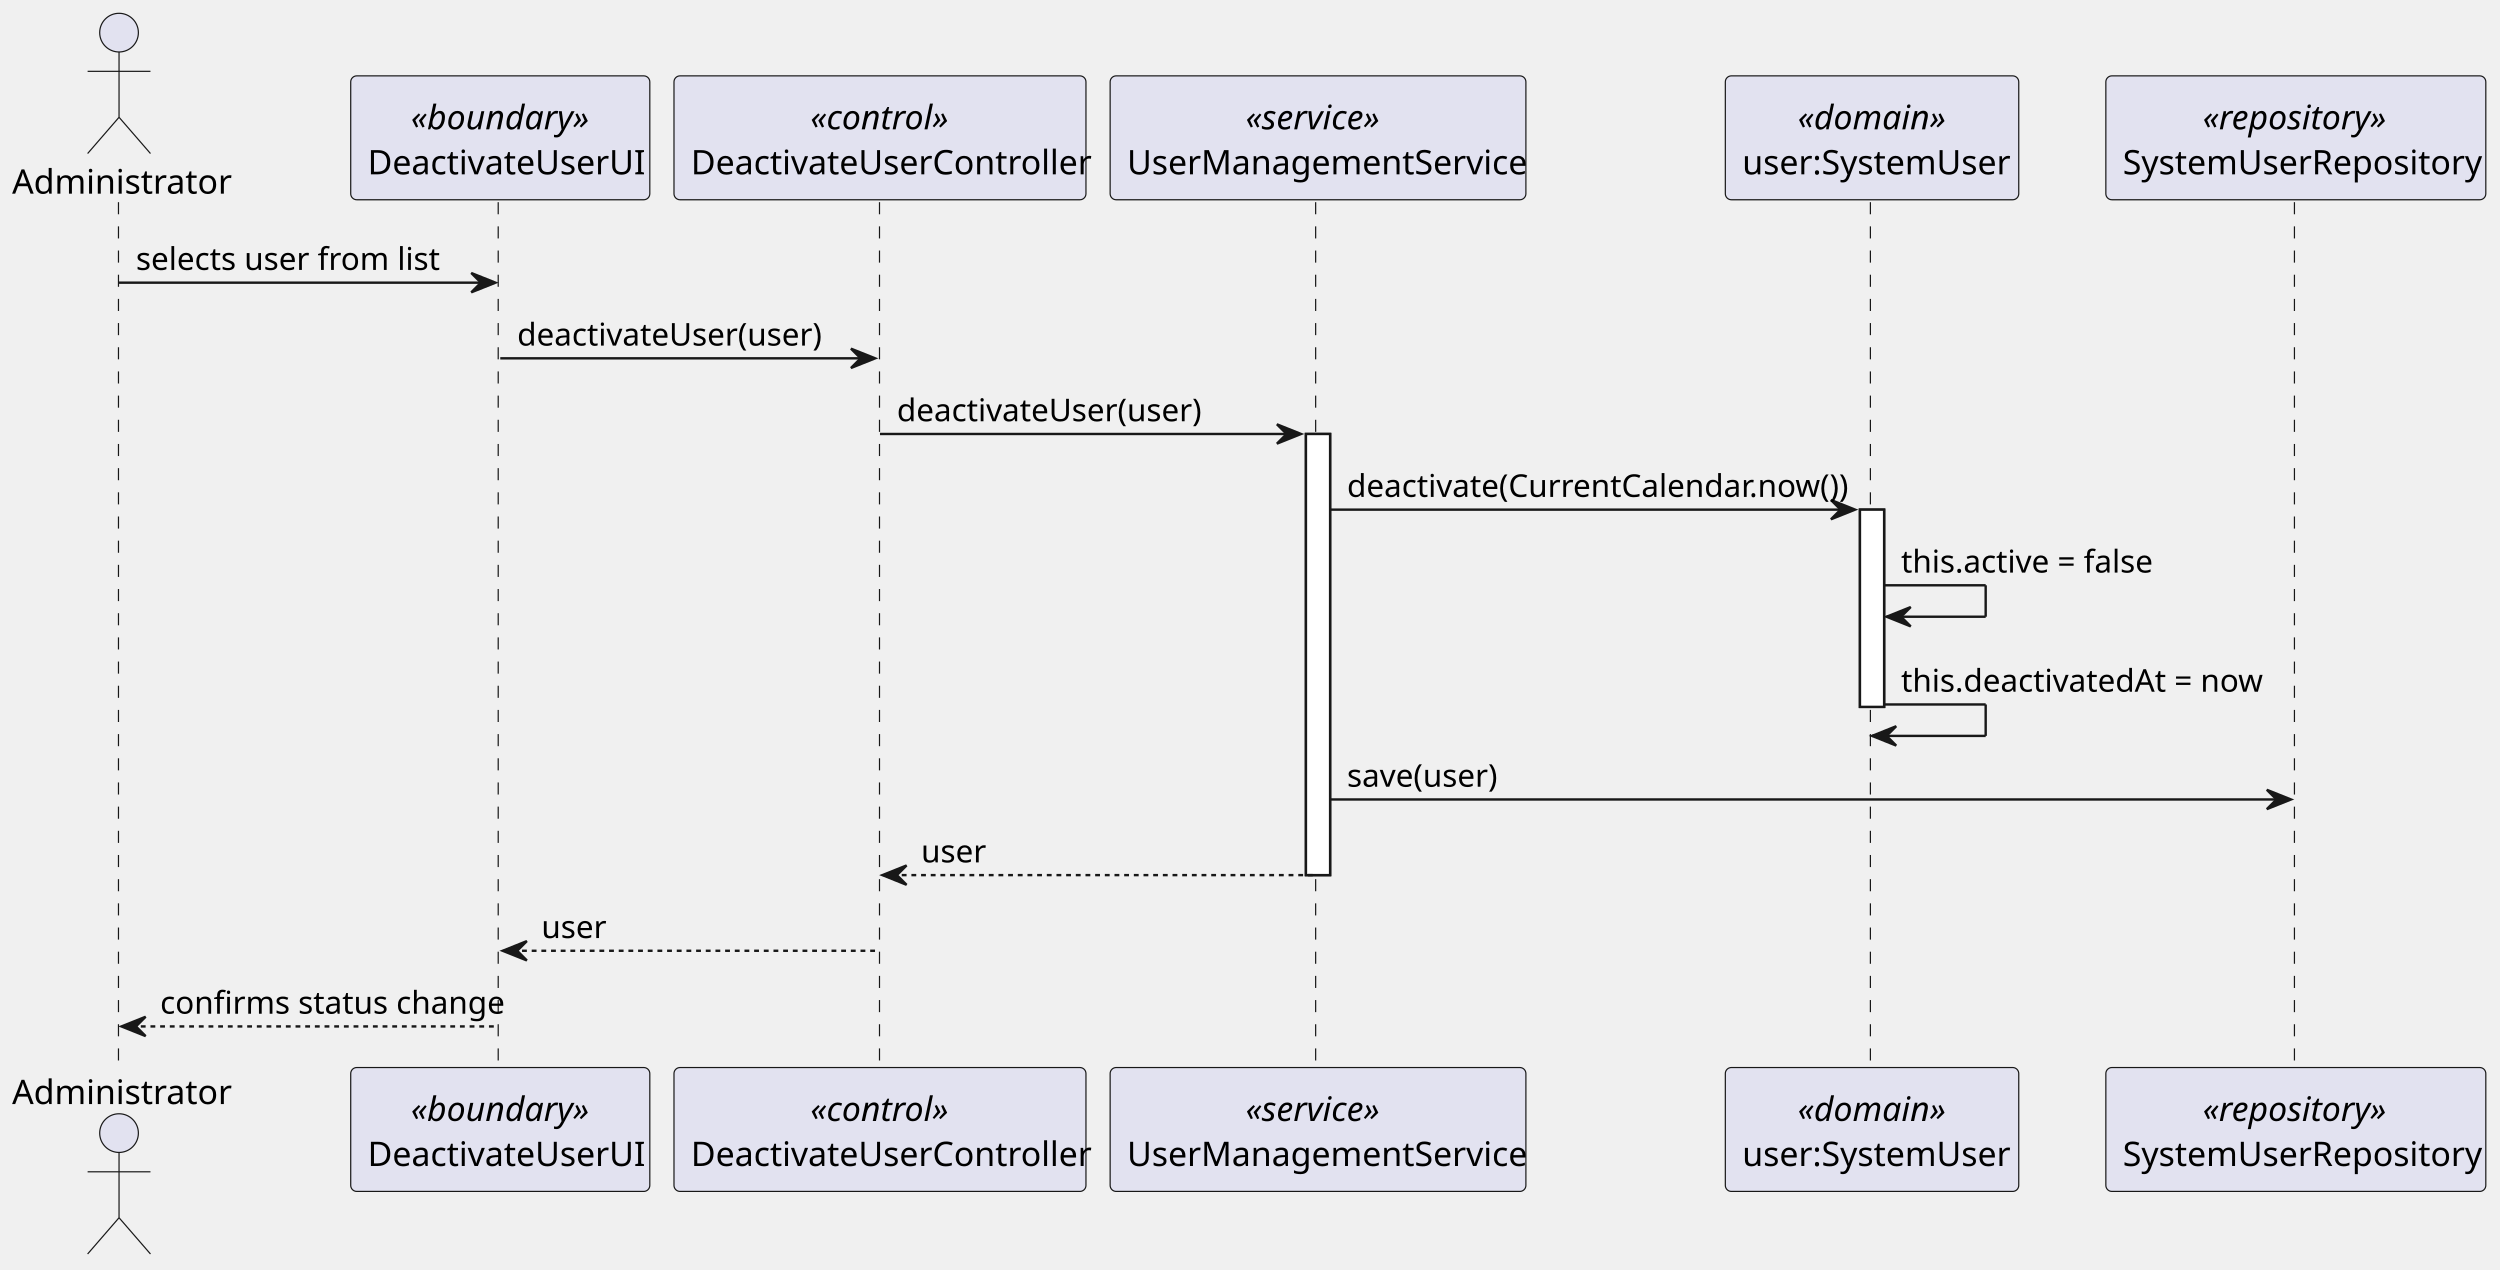
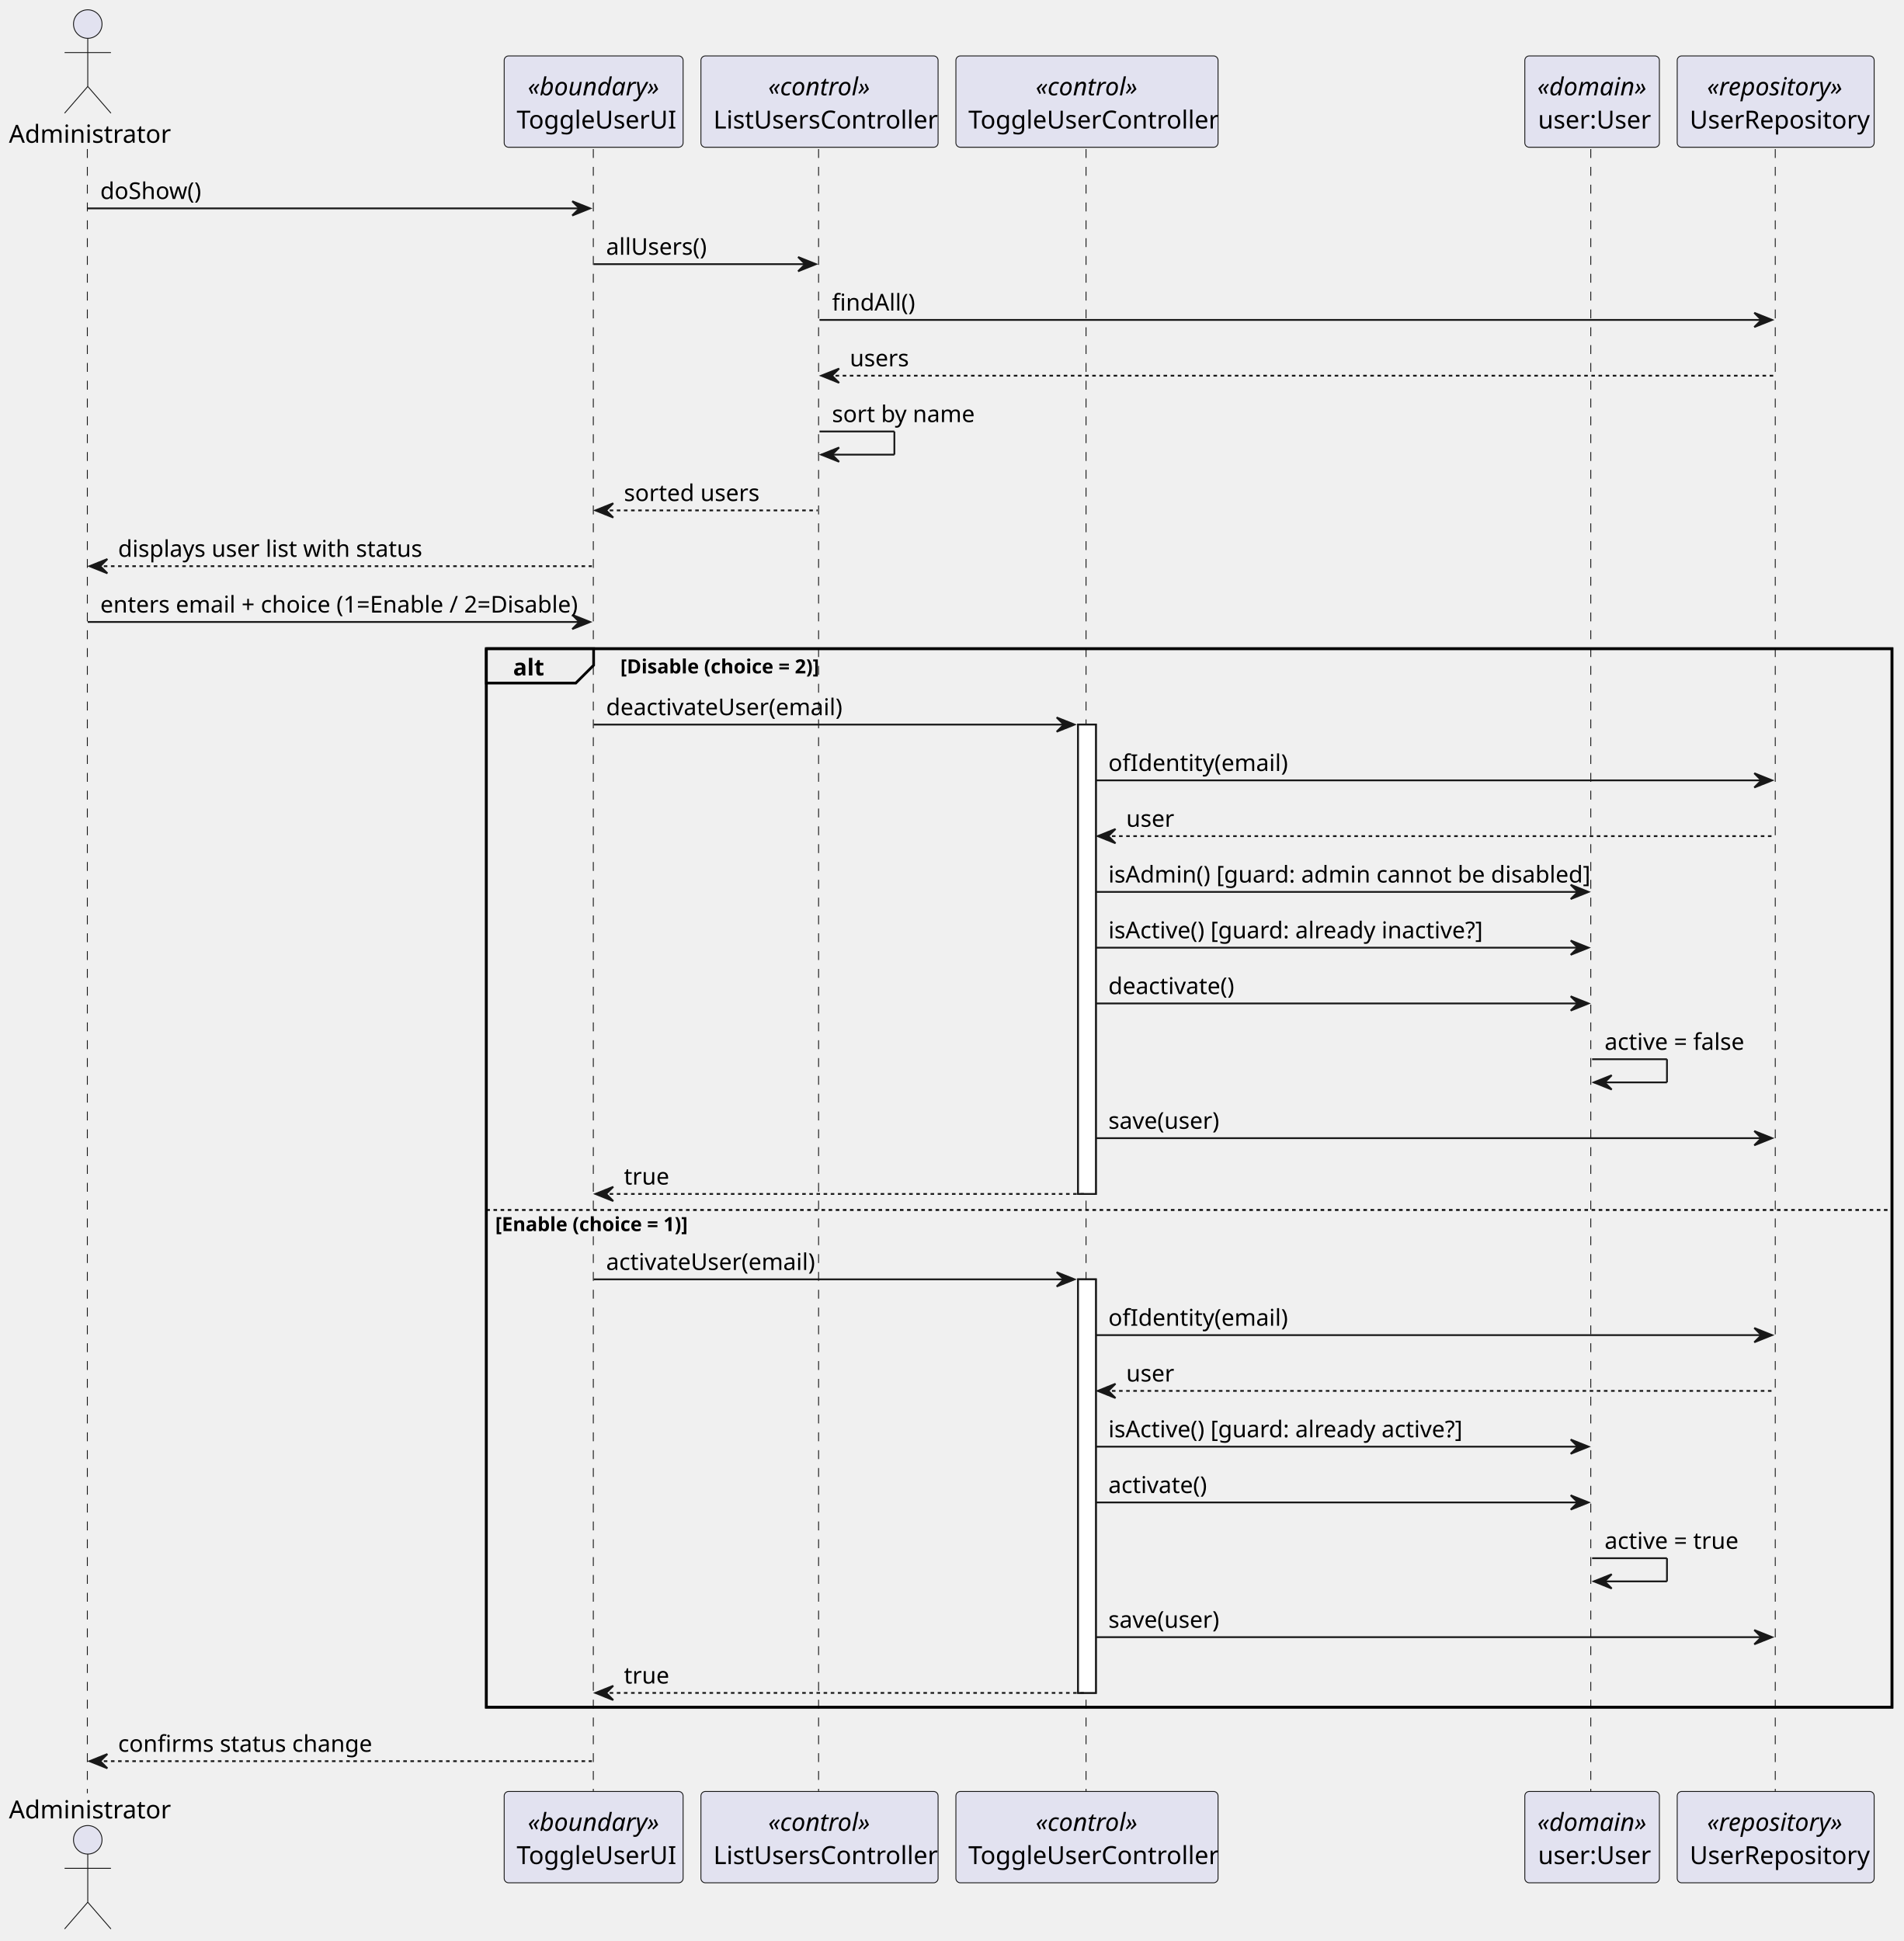
- <svg xmlns="http://www.w3.org/2000/svg" contentStyleType="text/css" data-diagram-type="SEQUENCE" height="525px" preserveAspectRatio="none" style="width:1034px;height:525px;background:#FFFFFF;" version="1.1" viewBox="0 0 1034 525" width="1034px" zoomAndPan="magnify">
+ <svg xmlns="http://www.w3.org/2000/svg" contentStyleType="text/css" data-diagram-type="SEQUENCE" height="1089px" preserveAspectRatio="none" style="width:1068px;height:1089px;background:#FFFFFF;" version="1.1" viewBox="0 0 1068 1089" width="1068px" zoomAndPan="magnify">
  <defs />
  <g>
    <g>
-       <rect fill="#FFFFFF" height="182.455" style="stroke:#181818;stroke-width:1;" width="10" x="540.133" y="179.494" />
-     </g>
-     <g>
-       <rect fill="#FFFFFF" height="81.582" style="stroke:#181818;stroke-width:1;" width="10" x="769.274" y="210.785" />
-     </g>
+       <rect fill="#FFFFFF" height="263.328" style="stroke:#181818;stroke-width:1;" width="10" x="604.763" y="406.531" />
+     </g>
+     <g>
+       <rect fill="#FFFFFF" height="232.037" style="stroke:#181818;stroke-width:1;" width="10" x="604.763" y="717.781" />
+     </g>
+     <rect fill="none" height="593.869" style="stroke:#000000;stroke-width:1.5;" width="788.51" x="272.836" y="363.949" />
    <g class="participant-lifeline" data-entity-uid="part1" data-qualified-name="Administrator" id="part1-lifeline">
      <g>
-         <rect fill="#000000" fill-opacity="0" height="358.91" width="8" x="45.234" y="83.621" />
-         <line style="stroke:#181818;stroke-width:0.5;stroke-dasharray:5,5;" x1="49" x2="49" y1="83.621" y2="442.531" />
+         <rect fill="#000000" fill-opacity="0" height="922.488" width="8" x="45.234" y="83.621" />
+         <line style="stroke:#181818;stroke-width:0.5;stroke-dasharray:5,5;" x1="49" x2="49" y1="83.621" y2="1006.109" />
      </g>
    </g>
    <g class="participant-lifeline" data-entity-uid="part2" data-qualified-name="UI" id="part2-lifeline">
      <g>
-         <rect fill="#000000" fill-opacity="0" height="358.91" width="8" x="202.91" y="83.621" />
-         <line style="stroke:#181818;stroke-width:0.5;stroke-dasharray:5,5;" x1="206.058" x2="206.058" y1="83.621" y2="442.531" />
-       </g>
-     </g>
-     <g class="participant-lifeline" data-entity-uid="part3" data-qualified-name="CTRL" id="part3-lifeline">
-       <g>
-         <rect fill="#000000" fill-opacity="0" height="358.91" width="8" x="359.957" y="83.621" />
-         <line style="stroke:#181818;stroke-width:0.5;stroke-dasharray:5,5;" x1="363.761" x2="363.761" y1="83.621" y2="442.531" />
-       </g>
-     </g>
-     <g class="participant-lifeline" data-entity-uid="part4" data-qualified-name="SVC" id="part4-lifeline">
-       <g>
-         <rect fill="#000000" fill-opacity="0" height="358.91" width="8" x="541.133" y="83.621" />
-         <line style="stroke:#181818;stroke-width:0.5;stroke-dasharray:5,5;" x1="544.154" x2="544.154" y1="83.621" y2="442.531" />
+         <rect fill="#000000" fill-opacity="0" height="922.488" width="8" x="329.019" y="83.621" />
+         <line style="stroke:#181818;stroke-width:0.5;stroke-dasharray:5,5;" x1="332.836" x2="332.836" y1="83.621" y2="1006.109" />
+       </g>
+     </g>
+     <g class="participant-lifeline" data-entity-uid="part3" data-qualified-name="LCTRL" id="part3-lifeline">
+       <g>
+         <rect fill="#000000" fill-opacity="0" height="922.488" width="8" x="455.718" y="83.621" />
+         <line style="stroke:#181818;stroke-width:0.5;stroke-dasharray:5,5;" x1="459.201" x2="459.201" y1="83.621" y2="1006.109" />
+       </g>
+     </g>
+     <g class="participant-lifeline" data-entity-uid="part4" data-qualified-name="TCTRL" id="part4-lifeline">
+       <g>
+         <rect fill="#000000" fill-opacity="0" height="922.488" width="8" x="605.763" y="83.621" />
+         <line style="stroke:#181818;stroke-width:0.5;stroke-dasharray:5,5;" x1="609.235" x2="609.235" y1="83.621" y2="1006.109" />
      </g>
    </g>
    <g class="participant-lifeline" data-entity-uid="part5" data-qualified-name="USER" id="part5-lifeline">
      <g>
-         <rect fill="#000000" fill-opacity="0" height="358.91" width="8" x="770.274" y="83.621" />
-         <line style="stroke:#181818;stroke-width:0.5;stroke-dasharray:5,5;" x1="773.595" x2="773.595" y1="83.621" y2="442.531" />
+         <rect fill="#000000" fill-opacity="0" height="922.488" width="8" x="889.126" y="83.621" />
+         <line style="stroke:#181818;stroke-width:0.5;stroke-dasharray:5,5;" x1="892.381" x2="892.381" y1="83.621" y2="1006.109" />
      </g>
    </g>
    <g class="participant-lifeline" data-entity-uid="part6" data-qualified-name="REPO" id="part6-lifeline">
      <g>
-         <rect fill="#000000" fill-opacity="0" height="358.91" width="8" x="945.554" y="83.621" />
-         <line style="stroke:#181818;stroke-width:0.5;stroke-dasharray:5,5;" x1="948.979" x2="948.979" y1="83.621" y2="442.531" />
+         <rect fill="#000000" fill-opacity="0" height="922.488" width="8" x="992.108" y="83.621" />
+         <line style="stroke:#181818;stroke-width:0.5;stroke-dasharray:5,5;" x1="995.871" x2="995.871" y1="83.621" y2="1006.109" />
      </g>
    </g>
    <g class="participant participant-head" data-entity-uid="part1" data-qualified-name="Administrator" id="part1-head">
      <text fill="#000000" font-family="sans-serif" font-size="14" lengthAdjust="spacing" textLength="82.469" x="5" y="80.107">Administrator</text>
      <ellipse cx="49.234" cy="13.5" fill="#E2E2F0" rx="8" ry="8" style="stroke:#181818;stroke-width:0.5;" />
      <path d="M49.234,21.5 L49.234,48.5 M36.234,29.5 L62.234,29.5 M49.234,48.5 L36.234,63.5 M49.234,48.5 L62.234,63.5" fill="none" style="stroke:#181818;stroke-width:0.5;" />
    </g>
    <g class="participant participant-tail" data-entity-uid="part1" data-qualified-name="Administrator" id="part1-tail">
-       <text fill="#000000" font-family="sans-serif" font-size="14" lengthAdjust="spacing" textLength="82.469" x="5" y="456.639">Administrator</text>
-       <ellipse cx="49.234" cy="468.652" fill="#E2E2F0" rx="8" ry="8" style="stroke:#181818;stroke-width:0.5;" />
-       <path d="M49.234,476.652 L49.234,503.652 M36.234,484.652 L62.234,484.652 M49.234,503.652 L36.234,518.652 M49.234,503.652 L62.234,518.652" fill="none" style="stroke:#181818;stroke-width:0.5;" />
+       <text fill="#000000" font-family="sans-serif" font-size="14" lengthAdjust="spacing" textLength="82.469" x="5" y="1020.217">Administrator</text>
+       <ellipse cx="49.234" cy="1032.23" fill="#E2E2F0" rx="8" ry="8" style="stroke:#181818;stroke-width:0.5;" />
+       <path d="M49.234,1040.23 L49.234,1067.23 M36.234,1048.23 L62.234,1048.23 M49.234,1067.23 L36.234,1082.23 M49.234,1067.23 L62.234,1082.23" fill="none" style="stroke:#181818;stroke-width:0.5;" />
    </g>
    <g class="participant participant-head" data-entity-uid="part2" data-qualified-name="UI" id="part2-head">
-       <rect fill="#E2E2F0" height="51.242" rx="2.5" ry="2.5" style="stroke:#181818;stroke-width:0.5;" width="123.703" x="145.058" y="31.379" />
-       <text fill="#000000" font-family="sans-serif" font-size="14" font-style="italic" lengthAdjust="spacing" textLength="73.951" x="169.934" y="53.486">«boundary»</text>
-       <text fill="#000000" font-family="sans-serif" font-size="14" lengthAdjust="spacing" textLength="109.703" x="152.058" y="72.107">DeactivateUserUI</text>
+       <rect fill="#E2E2F0" height="51.242" rx="2.5" ry="2.5" style="stroke:#181818;stroke-width:0.5;" width="100.365" x="282.836" y="31.379" />
+       <text fill="#000000" font-family="sans-serif" font-size="14" font-style="italic" lengthAdjust="spacing" textLength="73.951" x="296.043" y="53.486">«boundary»</text>
+       <text fill="#000000" font-family="sans-serif" font-size="14" lengthAdjust="spacing" textLength="86.365" x="289.836" y="72.107">ToggleUserUI</text>
    </g>
    <g class="participant participant-tail" data-entity-uid="part2" data-qualified-name="UI" id="part2-tail">
-       <rect fill="#E2E2F0" height="51.242" rx="2.5" ry="2.5" style="stroke:#181818;stroke-width:0.5;" width="123.703" x="145.058" y="441.531" />
-       <text fill="#000000" font-family="sans-serif" font-size="14" font-style="italic" lengthAdjust="spacing" textLength="73.951" x="169.934" y="463.639">«boundary»</text>
-       <text fill="#000000" font-family="sans-serif" font-size="14" lengthAdjust="spacing" textLength="109.703" x="152.058" y="482.26">DeactivateUserUI</text>
-     </g>
-     <g class="participant participant-head" data-entity-uid="part3" data-qualified-name="CTRL" id="part3-head">
-       <rect fill="#E2E2F0" height="51.242" rx="2.5" ry="2.5" style="stroke:#181818;stroke-width:0.5;" width="170.393" x="278.761" y="31.379" />
-       <text fill="#000000" font-family="sans-serif" font-size="14" font-style="italic" lengthAdjust="spacing" textLength="57.593" x="335.161" y="53.486">«control»</text>
-       <text fill="#000000" font-family="sans-serif" font-size="14" lengthAdjust="spacing" textLength="156.393" x="285.761" y="72.107">DeactivateUserController</text>
-     </g>
-     <g class="participant participant-tail" data-entity-uid="part3" data-qualified-name="CTRL" id="part3-tail">
-       <rect fill="#E2E2F0" height="51.242" rx="2.5" ry="2.5" style="stroke:#181818;stroke-width:0.5;" width="170.393" x="278.761" y="441.531" />
-       <text fill="#000000" font-family="sans-serif" font-size="14" font-style="italic" lengthAdjust="spacing" textLength="57.593" x="335.161" y="463.639">«control»</text>
-       <text fill="#000000" font-family="sans-serif" font-size="14" lengthAdjust="spacing" textLength="156.393" x="285.761" y="482.26">DeactivateUserController</text>
-     </g>
-     <g class="participant participant-head" data-entity-uid="part4" data-qualified-name="SVC" id="part4-head">
-       <rect fill="#E2E2F0" height="51.242" rx="2.5" ry="2.5" style="stroke:#181818;stroke-width:0.5;" width="171.958" x="459.154" y="31.379" />
-       <text fill="#000000" font-family="sans-serif" font-size="14" font-style="italic" lengthAdjust="spacing" textLength="59.917" x="515.174" y="53.486">«service»</text>
-       <text fill="#000000" font-family="sans-serif" font-size="14" lengthAdjust="spacing" textLength="157.958" x="466.154" y="72.107">UserManagementService</text>
-     </g>
-     <g class="participant participant-tail" data-entity-uid="part4" data-qualified-name="SVC" id="part4-tail">
-       <rect fill="#E2E2F0" height="51.242" rx="2.5" ry="2.5" style="stroke:#181818;stroke-width:0.5;" width="171.958" x="459.154" y="441.531" />
-       <text fill="#000000" font-family="sans-serif" font-size="14" font-style="italic" lengthAdjust="spacing" textLength="59.917" x="515.174" y="463.639">«service»</text>
-       <text fill="#000000" font-family="sans-serif" font-size="14" lengthAdjust="spacing" textLength="157.958" x="466.154" y="482.26">UserManagementService</text>
+       <rect fill="#E2E2F0" height="51.242" rx="2.5" ry="2.5" style="stroke:#181818;stroke-width:0.5;" width="100.365" x="282.836" y="1005.109" />
+       <text fill="#000000" font-family="sans-serif" font-size="14" font-style="italic" lengthAdjust="spacing" textLength="73.951" x="296.043" y="1027.217">«boundary»</text>
+       <text fill="#000000" font-family="sans-serif" font-size="14" lengthAdjust="spacing" textLength="86.365" x="289.836" y="1045.838">ToggleUserUI</text>
+     </g>
+     <g class="participant participant-head" data-entity-uid="part3" data-qualified-name="LCTRL" id="part3-head">
+       <rect fill="#E2E2F0" height="51.242" rx="2.5" ry="2.5" style="stroke:#181818;stroke-width:0.5;" width="133.034" x="393.201" y="31.379" />
+       <text fill="#000000" font-family="sans-serif" font-size="14" font-style="italic" lengthAdjust="spacing" textLength="57.593" x="430.922" y="53.486">«control»</text>
+       <text fill="#000000" font-family="sans-serif" font-size="14" lengthAdjust="spacing" textLength="119.034" x="400.201" y="72.107">ListUsersController</text>
+     </g>
+     <g class="participant participant-tail" data-entity-uid="part3" data-qualified-name="LCTRL" id="part3-tail">
+       <rect fill="#E2E2F0" height="51.242" rx="2.5" ry="2.5" style="stroke:#181818;stroke-width:0.5;" width="133.034" x="393.201" y="1005.109" />
+       <text fill="#000000" font-family="sans-serif" font-size="14" font-style="italic" lengthAdjust="spacing" textLength="57.593" x="430.922" y="1027.217">«control»</text>
+       <text fill="#000000" font-family="sans-serif" font-size="14" lengthAdjust="spacing" textLength="119.034" x="400.201" y="1045.838">ListUsersController</text>
+     </g>
+     <g class="participant participant-head" data-entity-uid="part4" data-qualified-name="TCTRL" id="part4-head">
+       <rect fill="#E2E2F0" height="51.242" rx="2.5" ry="2.5" style="stroke:#181818;stroke-width:0.5;" width="147.055" x="536.235" y="31.379" />
+       <text fill="#000000" font-family="sans-serif" font-size="14" font-style="italic" lengthAdjust="spacing" textLength="57.593" x="580.966" y="53.486">«control»</text>
+       <text fill="#000000" font-family="sans-serif" font-size="14" lengthAdjust="spacing" textLength="133.055" x="543.235" y="72.107">ToggleUserController</text>
+     </g>
+     <g class="participant participant-tail" data-entity-uid="part4" data-qualified-name="TCTRL" id="part4-tail">
+       <rect fill="#E2E2F0" height="51.242" rx="2.5" ry="2.5" style="stroke:#181818;stroke-width:0.5;" width="147.055" x="536.235" y="1005.109" />
+       <text fill="#000000" font-family="sans-serif" font-size="14" font-style="italic" lengthAdjust="spacing" textLength="57.593" x="580.966" y="1027.217">«control»</text>
+       <text fill="#000000" font-family="sans-serif" font-size="14" lengthAdjust="spacing" textLength="133.055" x="543.235" y="1045.838">ToggleUserController</text>
    </g>
    <g class="participant participant-head" data-entity-uid="part5" data-qualified-name="USER" id="part5-head">
-       <rect fill="#E2E2F0" height="51.242" rx="2.5" ry="2.5" style="stroke:#181818;stroke-width:0.5;" width="121.358" x="713.595" y="31.379" />
-       <text fill="#000000" font-family="sans-serif" font-size="14" font-style="italic" lengthAdjust="spacing" textLength="61.489" x="743.53" y="53.486">«domain»</text>
-       <text fill="#000000" font-family="sans-serif" font-size="14" lengthAdjust="spacing" textLength="107.358" x="720.595" y="72.107">user:SystemUser</text>
+       <rect fill="#E2E2F0" height="51.242" rx="2.5" ry="2.5" style="stroke:#181818;stroke-width:0.5;" width="75.489" x="855.381" y="31.379" />
+       <text fill="#000000" font-family="sans-serif" font-size="14" font-style="italic" lengthAdjust="spacing" textLength="61.489" x="862.381" y="53.486">«domain»</text>
+       <text fill="#000000" font-family="sans-serif" font-size="14" lengthAdjust="spacing" textLength="60.683" x="862.785" y="72.107">user:User</text>
    </g>
    <g class="participant participant-tail" data-entity-uid="part5" data-qualified-name="USER" id="part5-tail">
-       <rect fill="#E2E2F0" height="51.242" rx="2.5" ry="2.5" style="stroke:#181818;stroke-width:0.5;" width="121.358" x="713.595" y="441.531" />
-       <text fill="#000000" font-family="sans-serif" font-size="14" font-style="italic" lengthAdjust="spacing" textLength="61.489" x="743.53" y="463.639">«domain»</text>
-       <text fill="#000000" font-family="sans-serif" font-size="14" lengthAdjust="spacing" textLength="107.358" x="720.595" y="482.26">user:SystemUser</text>
+       <rect fill="#E2E2F0" height="51.242" rx="2.5" ry="2.5" style="stroke:#181818;stroke-width:0.5;" width="75.489" x="855.381" y="1005.109" />
+       <text fill="#000000" font-family="sans-serif" font-size="14" font-style="italic" lengthAdjust="spacing" textLength="61.489" x="862.381" y="1027.217">«domain»</text>
+       <text fill="#000000" font-family="sans-serif" font-size="14" lengthAdjust="spacing" textLength="60.683" x="862.785" y="1045.838">user:User</text>
    </g>
    <g class="participant participant-head" data-entity-uid="part6" data-qualified-name="REPO" id="part6-head">
-       <rect fill="#E2E2F0" height="51.242" rx="2.5" ry="2.5" style="stroke:#181818;stroke-width:0.5;" width="157.151" x="870.979" y="31.379" />
-       <text fill="#000000" font-family="sans-serif" font-size="14" font-style="italic" lengthAdjust="spacing" textLength="77.041" x="911.034" y="53.486">«repository»</text>
-       <text fill="#000000" font-family="sans-serif" font-size="14" lengthAdjust="spacing" textLength="143.151" x="877.979" y="72.107">SystemUserRepository</text>
+       <rect fill="#E2E2F0" height="51.242" rx="2.5" ry="2.5" style="stroke:#181818;stroke-width:0.5;" width="110.476" x="940.871" y="31.379" />
+       <text fill="#000000" font-family="sans-serif" font-size="14" font-style="italic" lengthAdjust="spacing" textLength="77.041" x="957.588" y="53.486">«repository»</text>
+       <text fill="#000000" font-family="sans-serif" font-size="14" lengthAdjust="spacing" textLength="96.476" x="947.871" y="72.107">UserRepository</text>
    </g>
    <g class="participant participant-tail" data-entity-uid="part6" data-qualified-name="REPO" id="part6-tail">
-       <rect fill="#E2E2F0" height="51.242" rx="2.5" ry="2.5" style="stroke:#181818;stroke-width:0.5;" width="157.151" x="870.979" y="441.531" />
-       <text fill="#000000" font-family="sans-serif" font-size="14" font-style="italic" lengthAdjust="spacing" textLength="77.041" x="911.034" y="463.639">«repository»</text>
-       <text fill="#000000" font-family="sans-serif" font-size="14" lengthAdjust="spacing" textLength="143.151" x="877.979" y="482.26">SystemUserRepository</text>
-     </g>
-     <g>
-       <rect fill="#FFFFFF" height="182.455" style="stroke:#181818;stroke-width:1;" width="10" x="540.133" y="179.494" />
-     </g>
-     <g>
-       <rect fill="#FFFFFF" height="81.582" style="stroke:#181818;stroke-width:1;" width="10" x="769.274" y="210.785" />
+       <rect fill="#E2E2F0" height="51.242" rx="2.5" ry="2.5" style="stroke:#181818;stroke-width:0.5;" width="110.476" x="940.871" y="1005.109" />
+       <text fill="#000000" font-family="sans-serif" font-size="14" font-style="italic" lengthAdjust="spacing" textLength="77.041" x="957.588" y="1027.217">«repository»</text>
+       <text fill="#000000" font-family="sans-serif" font-size="14" lengthAdjust="spacing" textLength="96.476" x="947.871" y="1045.838">UserRepository</text>
+     </g>
+     <g>
+       <rect fill="#FFFFFF" height="263.328" style="stroke:#181818;stroke-width:1;" width="10" x="604.763" y="406.531" />
+     </g>
+     <g>
+       <rect fill="#FFFFFF" height="232.037" style="stroke:#181818;stroke-width:1;" width="10" x="604.763" y="717.781" />
    </g>
    <g class="message" data-entity-1="part1" data-entity-2="part2" id="msg1">
-       <polygon fill="#181818" points="194.91,112.912,204.91,116.912,194.91,120.912,198.91,116.912" style="stroke:#181818;stroke-width:1;" />
-       <line style="stroke:#181818;stroke-width:1;" x1="49.234" x2="200.91" y1="116.912" y2="116.912" />
-       <text fill="#000000" font-family="sans-serif" font-size="13" lengthAdjust="spacing" textLength="118.473" x="56.234" y="111.649">selects user from list</text>
+       <polygon fill="#181818" points="321.019,112.912,331.019,116.912,321.019,120.912,325.019,116.912" style="stroke:#181818;stroke-width:1;" />
+       <line style="stroke:#181818;stroke-width:1;" x1="49.234" x2="327.019" y1="116.912" y2="116.912" />
+       <text fill="#000000" font-family="sans-serif" font-size="13" lengthAdjust="spacing" textLength="55.637" x="56.234" y="111.649">doShow()</text>
    </g>
    <g class="message" data-entity-1="part2" data-entity-2="part3" id="msg2">
-       <polygon fill="#181818" points="351.957,144.203,361.957,148.203,351.957,152.203,355.957,148.203" style="stroke:#181818;stroke-width:1;" />
-       <line style="stroke:#181818;stroke-width:1;" x1="206.91" x2="357.957" y1="148.203" y2="148.203" />
-       <text fill="#000000" font-family="sans-serif" font-size="13" lengthAdjust="spacing" textLength="120.656" x="213.91" y="142.94">deactivateUser(user)</text>
-     </g>
-     <g class="message" data-entity-1="part3" data-entity-2="part4" id="msg3">
-       <polygon fill="#181818" points="528.133,175.494,538.133,179.494,528.133,183.494,532.133,179.494" style="stroke:#181818;stroke-width:1;" />
-       <line style="stroke:#181818;stroke-width:1;" x1="363.957" x2="534.133" y1="179.494" y2="179.494" />
-       <text fill="#000000" font-family="sans-serif" font-size="13" lengthAdjust="spacing" textLength="120.656" x="370.957" y="174.231">deactivateUser(user)</text>
-     </g>
-     <g class="message" data-entity-1="part4" data-entity-2="part5" id="msg4">
-       <polygon fill="#181818" points="757.274,206.785,767.274,210.785,757.274,214.785,761.274,210.785" style="stroke:#181818;stroke-width:1;" />
-       <line style="stroke:#181818;stroke-width:1;" x1="550.133" x2="763.274" y1="210.785" y2="210.785" />
-       <text fill="#000000" font-family="sans-serif" font-size="13" lengthAdjust="spacing" textLength="200.142" x="557.133" y="205.523">deactivate(CurrentCalendar.now())</text>
-     </g>
-     <g class="message" data-entity-1="part5" data-entity-2="part5" id="msg5">
-       <line style="stroke:#181818;stroke-width:1;" x1="779.274" x2="821.274" y1="242.076" y2="242.076" />
-       <line style="stroke:#181818;stroke-width:1;" x1="821.274" x2="821.274" y1="242.076" y2="255.076" />
-       <line style="stroke:#181818;stroke-width:1;" x1="780.274" x2="821.274" y1="255.076" y2="255.076" />
-       <polygon fill="#181818" points="790.274,251.076,780.274,255.076,790.274,259.076,786.274,255.076" style="stroke:#181818;stroke-width:1;" />
-       <text fill="#000000" font-family="sans-serif" font-size="13" lengthAdjust="spacing" textLength="100.077" x="786.274" y="236.814">this.active = false</text>
-     </g>
-     <g class="message" data-entity-1="part5" data-entity-2="part5" id="msg6">
-       <line style="stroke:#181818;stroke-width:1;" x1="779.274" x2="821.274" y1="291.367" y2="291.367" />
-       <line style="stroke:#181818;stroke-width:1;" x1="821.274" x2="821.274" y1="291.367" y2="304.367" />
-       <line style="stroke:#181818;stroke-width:1;" x1="774.274" x2="821.274" y1="304.367" y2="304.367" />
-       <polygon fill="#181818" points="784.274,300.367,774.274,304.367,784.274,308.367,780.274,304.367" style="stroke:#181818;stroke-width:1;" />
-       <text fill="#000000" font-family="sans-serif" font-size="13" lengthAdjust="spacing" textLength="141.28" x="786.274" y="286.104">this.deactivatedAt = now</text>
-     </g>
-     <g class="message" data-entity-1="part4" data-entity-2="part6" id="msg7">
-       <polygon fill="#181818" points="937.554,326.658,947.554,330.658,937.554,334.658,941.554,330.658" style="stroke:#181818;stroke-width:1;" />
-       <line style="stroke:#181818;stroke-width:1;" x1="550.133" x2="943.554" y1="330.658" y2="330.658" />
-       <text fill="#000000" font-family="sans-serif" font-size="13" lengthAdjust="spacing" textLength="61.407" x="557.133" y="325.396">save(user)</text>
-     </g>
-     <g class="message" data-entity-1="part4" data-entity-2="part3" id="msg8">
-       <polygon fill="#181818" points="374.957,357.949,364.957,361.949,374.957,365.949,370.957,361.949" style="stroke:#181818;stroke-width:1;" />
-       <line style="stroke:#181818;stroke-width:1;stroke-dasharray:2,2;" x1="368.957" x2="544.133" y1="361.949" y2="361.949" />
-       <text fill="#000000" font-family="sans-serif" font-size="13" lengthAdjust="spacing" textLength="25.289" x="380.957" y="356.687">user</text>
-     </g>
-     <g class="message" data-entity-1="part3" data-entity-2="part2" id="msg9">
-       <polygon fill="#181818" points="217.91,389.24,207.91,393.24,217.91,397.24,213.91,393.24" style="stroke:#181818;stroke-width:1;" />
-       <line style="stroke:#181818;stroke-width:1;stroke-dasharray:2,2;" x1="211.91" x2="362.957" y1="393.24" y2="393.24" />
-       <text fill="#000000" font-family="sans-serif" font-size="13" lengthAdjust="spacing" textLength="25.289" x="223.91" y="387.978">user</text>
-     </g>
-     <g class="message" data-entity-1="part2" data-entity-2="part1" id="msg10">
-       <polygon fill="#181818" points="60.234,420.531,50.234,424.531,60.234,428.531,56.234,424.531" style="stroke:#181818;stroke-width:1;" />
-       <line style="stroke:#181818;stroke-width:1;stroke-dasharray:2,2;" x1="54.234" x2="205.91" y1="424.531" y2="424.531" />
-       <text fill="#000000" font-family="sans-serif" font-size="13" lengthAdjust="spacing" textLength="133.675" x="66.234" y="419.269">confirms status change</text>
+       <polygon fill="#181818" points="447.718,144.203,457.718,148.203,447.718,152.203,451.718,148.203" style="stroke:#181818;stroke-width:1;" />
+       <line style="stroke:#181818;stroke-width:1;" x1="333.019" x2="453.718" y1="148.203" y2="148.203" />
+       <text fill="#000000" font-family="sans-serif" font-size="13" lengthAdjust="spacing" textLength="55.612" x="340.019" y="142.94">allUsers()</text>
+     </g>
+     <g class="message" data-entity-1="part3" data-entity-2="part6" id="msg3">
+       <polygon fill="#181818" points="984.108,175.494,994.108,179.494,984.108,183.494,988.108,179.494" style="stroke:#181818;stroke-width:1;" />
+       <line style="stroke:#181818;stroke-width:1;" x1="459.718" x2="990.108" y1="179.494" y2="179.494" />
+       <text fill="#000000" font-family="sans-serif" font-size="13" lengthAdjust="spacing" textLength="44.065" x="466.718" y="174.231">findAll()</text>
+     </g>
+     <g class="message" data-entity-1="part6" data-entity-2="part3" id="msg4">
+       <polygon fill="#181818" points="470.718,206.785,460.718,210.785,470.718,214.785,466.718,210.785" style="stroke:#181818;stroke-width:1;" />
+       <line style="stroke:#181818;stroke-width:1;stroke-dasharray:2,2;" x1="464.718" x2="995.108" y1="210.785" y2="210.785" />
+       <text fill="#000000" font-family="sans-serif" font-size="13" lengthAdjust="spacing" textLength="31.789" x="476.718" y="205.523">users</text>
+     </g>
+     <g class="message" data-entity-1="part3" data-entity-2="part3" id="msg5">
+       <line style="stroke:#181818;stroke-width:1;" x1="459.718" x2="501.718" y1="242.076" y2="242.076" />
+       <line style="stroke:#181818;stroke-width:1;" x1="501.718" x2="501.718" y1="242.076" y2="255.076" />
+       <line style="stroke:#181818;stroke-width:1;" x1="460.718" x2="501.718" y1="255.076" y2="255.076" />
+       <polygon fill="#181818" points="470.718,251.076,460.718,255.076,470.718,259.076,466.718,255.076" style="stroke:#181818;stroke-width:1;" />
+       <text fill="#000000" font-family="sans-serif" font-size="13" lengthAdjust="spacing" textLength="75.144" x="466.718" y="236.814">sort by name</text>
+     </g>
+     <g class="message" data-entity-1="part3" data-entity-2="part2" id="msg6">
+       <polygon fill="#181818" points="344.019,282.367,334.019,286.367,344.019,290.367,340.019,286.367" style="stroke:#181818;stroke-width:1;" />
+       <line style="stroke:#181818;stroke-width:1;stroke-dasharray:2,2;" x1="338.019" x2="458.718" y1="286.367" y2="286.367" />
+       <text fill="#000000" font-family="sans-serif" font-size="13" lengthAdjust="spacing" textLength="71.532" x="350.019" y="281.104">sorted users</text>
+     </g>
+     <g class="message" data-entity-1="part2" data-entity-2="part1" id="msg7">
+       <polygon fill="#181818" points="60.234,313.658,50.234,317.658,60.234,321.658,56.234,317.658" style="stroke:#181818;stroke-width:1;" />
+       <line style="stroke:#181818;stroke-width:1;stroke-dasharray:2,2;" x1="54.234" x2="332.019" y1="317.658" y2="317.658" />
+       <text fill="#000000" font-family="sans-serif" font-size="13" lengthAdjust="spacing" textLength="160.393" x="66.234" y="312.396">displays user list with status</text>
+     </g>
+     <g class="message" data-entity-1="part1" data-entity-2="part2" id="msg8">
+       <polygon fill="#181818" points="321.019,344.949,331.019,348.949,321.019,352.949,325.019,348.949" style="stroke:#181818;stroke-width:1;" />
+       <line style="stroke:#181818;stroke-width:1;" x1="49.234" x2="327.019" y1="348.949" y2="348.949" />
+       <text fill="#000000" font-family="sans-serif" font-size="13" lengthAdjust="spacing" textLength="259.784" x="56.234" y="343.687">enters email + choice (1=Enable / 2=Disable)</text>
+     </g>
+     <path d="M272.836,363.949 L333.007,363.949 L333.007,373.24 L323.007,383.24 L272.836,383.24 L272.836,363.949" fill="#EEEEEE" style="stroke:#000000;stroke-width:1.5;" />
+     <rect fill="none" height="593.869" style="stroke:#000000;stroke-width:1.5;" width="788.51" x="272.836" y="363.949" />
+     <text fill="#000000" font-family="sans-serif" font-size="13" font-weight="bold" lengthAdjust="spacing" textLength="15.171" x="287.836" y="378.978">alt</text>
+     <text fill="#000000" font-family="sans-serif" font-size="11" font-weight="bold" lengthAdjust="spacing" textLength="110.338" x="348.007" y="377.819">[Disable (choice = 2)]</text>
+     <g class="message" data-entity-1="part2" data-entity-2="part4" id="msg9">
+       <polygon fill="#181818" points="592.763,402.531,602.763,406.531,592.763,410.531,596.763,406.531" style="stroke:#181818;stroke-width:1;" />
+       <line style="stroke:#181818;stroke-width:1;" x1="333.019" x2="598.763" y1="406.531" y2="406.531" />
+       <text fill="#000000" font-family="sans-serif" font-size="13" lengthAdjust="spacing" textLength="126.433" x="340.019" y="401.269">deactivateUser(email)</text>
+     </g>
+     <g class="message" data-entity-1="part4" data-entity-2="part6" id="msg10">
+       <polygon fill="#181818" points="984.108,433.822,994.108,437.822,984.108,441.822,988.108,437.822" style="stroke:#181818;stroke-width:1;" />
+       <line style="stroke:#181818;stroke-width:1;" x1="614.763" x2="990.108" y1="437.822" y2="437.822" />
+       <text fill="#000000" font-family="sans-serif" font-size="13" lengthAdjust="spacing" textLength="92.479" x="621.763" y="432.56">ofIdentity(email)</text>
+     </g>
+     <g class="message" data-entity-1="part6" data-entity-2="part4" id="msg11">
+       <polygon fill="#181818" points="625.763,465.113,615.763,469.113,625.763,473.113,621.763,469.113" style="stroke:#181818;stroke-width:1;" />
+       <line style="stroke:#181818;stroke-width:1;stroke-dasharray:2,2;" x1="619.763" x2="995.108" y1="469.113" y2="469.113" />
+       <text fill="#000000" font-family="sans-serif" font-size="13" lengthAdjust="spacing" textLength="25.289" x="631.763" y="463.851">user</text>
+     </g>
+     <g class="message" data-entity-1="part4" data-entity-2="part5" id="msg12">
+       <polygon fill="#181818" points="881.126,496.404,891.126,500.404,881.126,504.404,885.126,500.404" style="stroke:#181818;stroke-width:1;" />
+       <line style="stroke:#181818;stroke-width:1;" x1="614.763" x2="887.126" y1="500.404" y2="500.404" />
+       <text fill="#000000" font-family="sans-serif" font-size="13" lengthAdjust="spacing" textLength="254.363" x="621.763" y="495.142">isAdmin() [guard: admin cannot be disabled]</text>
+     </g>
+     <g class="message" data-entity-1="part4" data-entity-2="part5" id="msg13">
+       <polygon fill="#181818" points="881.126,527.695,891.126,531.695,881.126,535.695,885.126,531.695" style="stroke:#181818;stroke-width:1;" />
+       <line style="stroke:#181818;stroke-width:1;" x1="614.763" x2="887.126" y1="531.695" y2="531.695" />
+       <text fill="#000000" font-family="sans-serif" font-size="13" lengthAdjust="spacing" textLength="202.312" x="621.763" y="526.433">isActive() [guard: already inactive?]</text>
+     </g>
+     <g class="message" data-entity-1="part4" data-entity-2="part5" id="msg14">
+       <polygon fill="#181818" points="881.126,558.986,891.126,562.986,881.126,566.986,885.126,562.986" style="stroke:#181818;stroke-width:1;" />
+       <line style="stroke:#181818;stroke-width:1;" x1="614.763" x2="887.126" y1="562.986" y2="562.986" />
+       <text fill="#000000" font-family="sans-serif" font-size="13" lengthAdjust="spacing" textLength="67.92" x="621.763" y="557.724">deactivate()</text>
+     </g>
+     <g class="message" data-entity-1="part5" data-entity-2="part5" id="msg15">
+       <line style="stroke:#181818;stroke-width:1;" x1="893.126" x2="935.126" y1="594.277" y2="594.277" />
+       <line style="stroke:#181818;stroke-width:1;" x1="935.126" x2="935.126" y1="594.277" y2="607.277" />
+       <line style="stroke:#181818;stroke-width:1;" x1="894.126" x2="935.126" y1="607.277" y2="607.277" />
+       <polygon fill="#181818" points="904.126,603.277,894.126,607.277,904.126,611.277,900.126,607.277" style="stroke:#181818;stroke-width:1;" />
+       <text fill="#000000" font-family="sans-serif" font-size="13" lengthAdjust="spacing" textLength="76.235" x="900.126" y="589.015">active = false</text>
+     </g>
+     <g class="message" data-entity-1="part4" data-entity-2="part6" id="msg16">
+       <polygon fill="#181818" points="984.108,634.568,994.108,638.568,984.108,642.568,988.108,638.568" style="stroke:#181818;stroke-width:1;" />
+       <line style="stroke:#181818;stroke-width:1;" x1="614.763" x2="990.108" y1="638.568" y2="638.568" />
+       <text fill="#000000" font-family="sans-serif" font-size="13" lengthAdjust="spacing" textLength="61.407" x="621.763" y="633.306">save(user)</text>
+     </g>
+     <g class="message" data-entity-1="part4" data-entity-2="part2" id="msg17">
+       <polygon fill="#181818" points="344.019,665.859,334.019,669.859,344.019,673.859,340.019,669.859" style="stroke:#181818;stroke-width:1;" />
+       <line style="stroke:#181818;stroke-width:1;stroke-dasharray:2,2;" x1="338.019" x2="608.763" y1="669.859" y2="669.859" />
+       <text fill="#000000" font-family="sans-serif" font-size="13" lengthAdjust="spacing" textLength="22.401" x="350.019" y="664.597">true</text>
+     </g>
+     <line style="stroke:#000000;stroke-width:1;stroke-dasharray:2,2;" x1="272.836" x2="1061.346" y1="678.859" y2="678.859" />
+     <text fill="#000000" font-family="sans-serif" font-size="11" font-weight="bold" lengthAdjust="spacing" textLength="107.277" x="277.836" y="690.73">[Enable (choice = 1)]</text>
+     <g class="message" data-entity-1="part2" data-entity-2="part4" id="msg18">
+       <polygon fill="#181818" points="592.763,713.781,602.763,717.781,592.763,721.781,596.763,717.781" style="stroke:#181818;stroke-width:1;" />
+       <line style="stroke:#181818;stroke-width:1;" x1="333.019" x2="598.763" y1="717.781" y2="717.781" />
+       <text fill="#000000" font-family="sans-serif" font-size="13" lengthAdjust="spacing" textLength="111.973" x="340.019" y="712.519">activateUser(email)</text>
+     </g>
+     <g class="message" data-entity-1="part4" data-entity-2="part6" id="msg19">
+       <polygon fill="#181818" points="984.108,745.072,994.108,749.072,984.108,753.072,988.108,749.072" style="stroke:#181818;stroke-width:1;" />
+       <line style="stroke:#181818;stroke-width:1;" x1="614.763" x2="990.108" y1="749.072" y2="749.072" />
+       <text fill="#000000" font-family="sans-serif" font-size="13" lengthAdjust="spacing" textLength="92.479" x="621.763" y="743.81">ofIdentity(email)</text>
+     </g>
+     <g class="message" data-entity-1="part6" data-entity-2="part4" id="msg20">
+       <polygon fill="#181818" points="625.763,776.363,615.763,780.363,625.763,784.363,621.763,780.363" style="stroke:#181818;stroke-width:1;" />
+       <line style="stroke:#181818;stroke-width:1;stroke-dasharray:2,2;" x1="619.763" x2="995.108" y1="780.363" y2="780.363" />
+       <text fill="#000000" font-family="sans-serif" font-size="13" lengthAdjust="spacing" textLength="25.289" x="631.763" y="775.101">user</text>
+     </g>
+     <g class="message" data-entity-1="part4" data-entity-2="part5" id="msg21">
+       <polygon fill="#181818" points="881.126,807.654,891.126,811.654,881.126,815.654,885.126,811.654" style="stroke:#181818;stroke-width:1;" />
+       <line style="stroke:#181818;stroke-width:1;" x1="614.763" x2="887.126" y1="811.654" y2="811.654" />
+       <text fill="#000000" font-family="sans-serif" font-size="13" lengthAdjust="spacing" textLength="192.194" x="621.763" y="806.392">isActive() [guard: already active?]</text>
+     </g>
+     <g class="message" data-entity-1="part4" data-entity-2="part5" id="msg22">
+       <polygon fill="#181818" points="881.126,838.945,891.126,842.945,881.126,846.945,885.126,842.945" style="stroke:#181818;stroke-width:1;" />
+       <line style="stroke:#181818;stroke-width:1;" x1="614.763" x2="887.126" y1="842.945" y2="842.945" />
+       <text fill="#000000" font-family="sans-serif" font-size="13" lengthAdjust="spacing" textLength="53.46" x="621.763" y="837.683">activate()</text>
+     </g>
+     <g class="message" data-entity-1="part5" data-entity-2="part5" id="msg23">
+       <line style="stroke:#181818;stroke-width:1;" x1="893.126" x2="935.126" y1="874.236" y2="874.236" />
+       <line style="stroke:#181818;stroke-width:1;" x1="935.126" x2="935.126" y1="874.236" y2="887.236" />
+       <line style="stroke:#181818;stroke-width:1;" x1="894.126" x2="935.126" y1="887.236" y2="887.236" />
+       <polygon fill="#181818" points="904.126,883.236,894.126,887.236,904.126,891.236,900.126,887.236" style="stroke:#181818;stroke-width:1;" />
+       <text fill="#000000" font-family="sans-serif" font-size="13" lengthAdjust="spacing" textLength="71.176" x="900.126" y="868.974">active = true</text>
+     </g>
+     <g class="message" data-entity-1="part4" data-entity-2="part6" id="msg24">
+       <polygon fill="#181818" points="984.108,914.527,994.108,918.527,984.108,922.527,988.108,918.527" style="stroke:#181818;stroke-width:1;" />
+       <line style="stroke:#181818;stroke-width:1;" x1="614.763" x2="990.108" y1="918.527" y2="918.527" />
+       <text fill="#000000" font-family="sans-serif" font-size="13" lengthAdjust="spacing" textLength="61.407" x="621.763" y="913.265">save(user)</text>
+     </g>
+     <g class="message" data-entity-1="part4" data-entity-2="part2" id="msg25">
+       <polygon fill="#181818" points="344.019,945.818,334.019,949.818,344.019,953.818,340.019,949.818" style="stroke:#181818;stroke-width:1;" />
+       <line style="stroke:#181818;stroke-width:1;stroke-dasharray:2,2;" x1="338.019" x2="608.763" y1="949.818" y2="949.818" />
+       <text fill="#000000" font-family="sans-serif" font-size="13" lengthAdjust="spacing" textLength="22.401" x="350.019" y="944.556">true</text>
+     </g>
+     <g class="message" data-entity-1="part2" data-entity-2="part1" id="msg26">
+       <polygon fill="#181818" points="60.234,984.109,50.234,988.109,60.234,992.109,56.234,988.109" style="stroke:#181818;stroke-width:1;" />
+       <line style="stroke:#181818;stroke-width:1;stroke-dasharray:2,2;" x1="54.234" x2="332.019" y1="988.109" y2="988.109" />
+       <text fill="#000000" font-family="sans-serif" font-size="13" lengthAdjust="spacing" textLength="133.675" x="66.234" y="982.847">confirms status change</text>
    </g>
  </g>
</svg>
